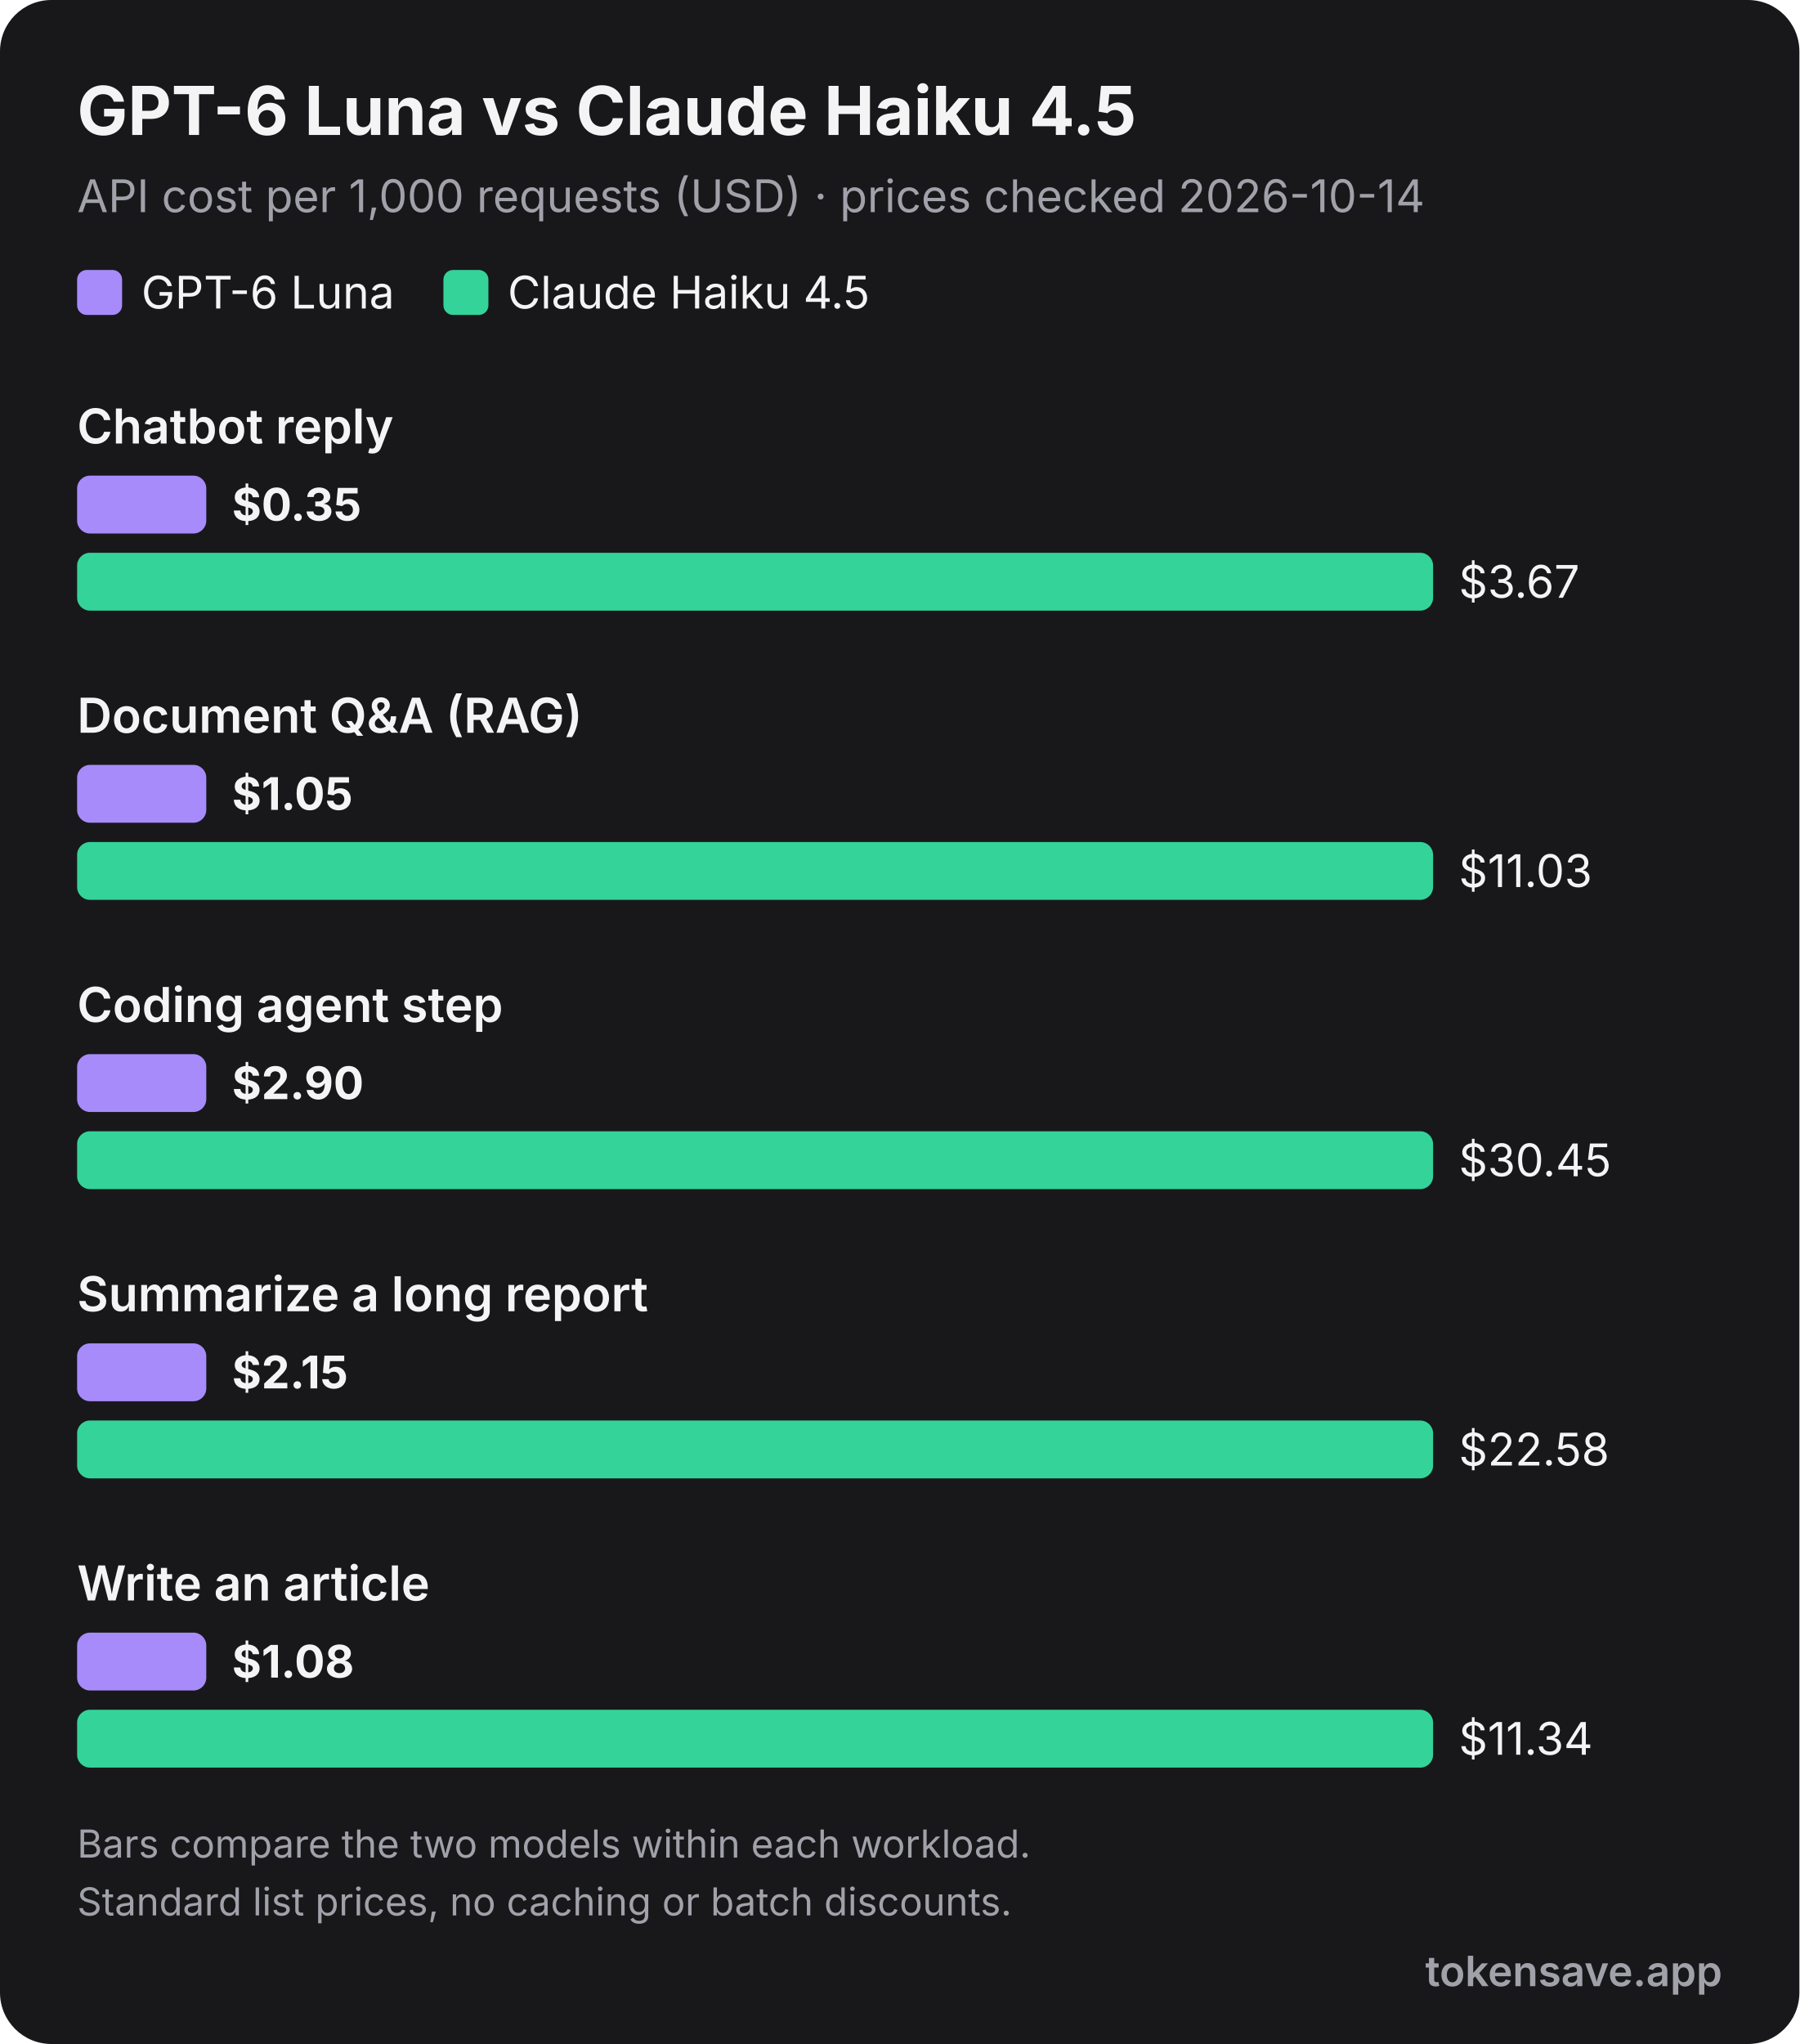
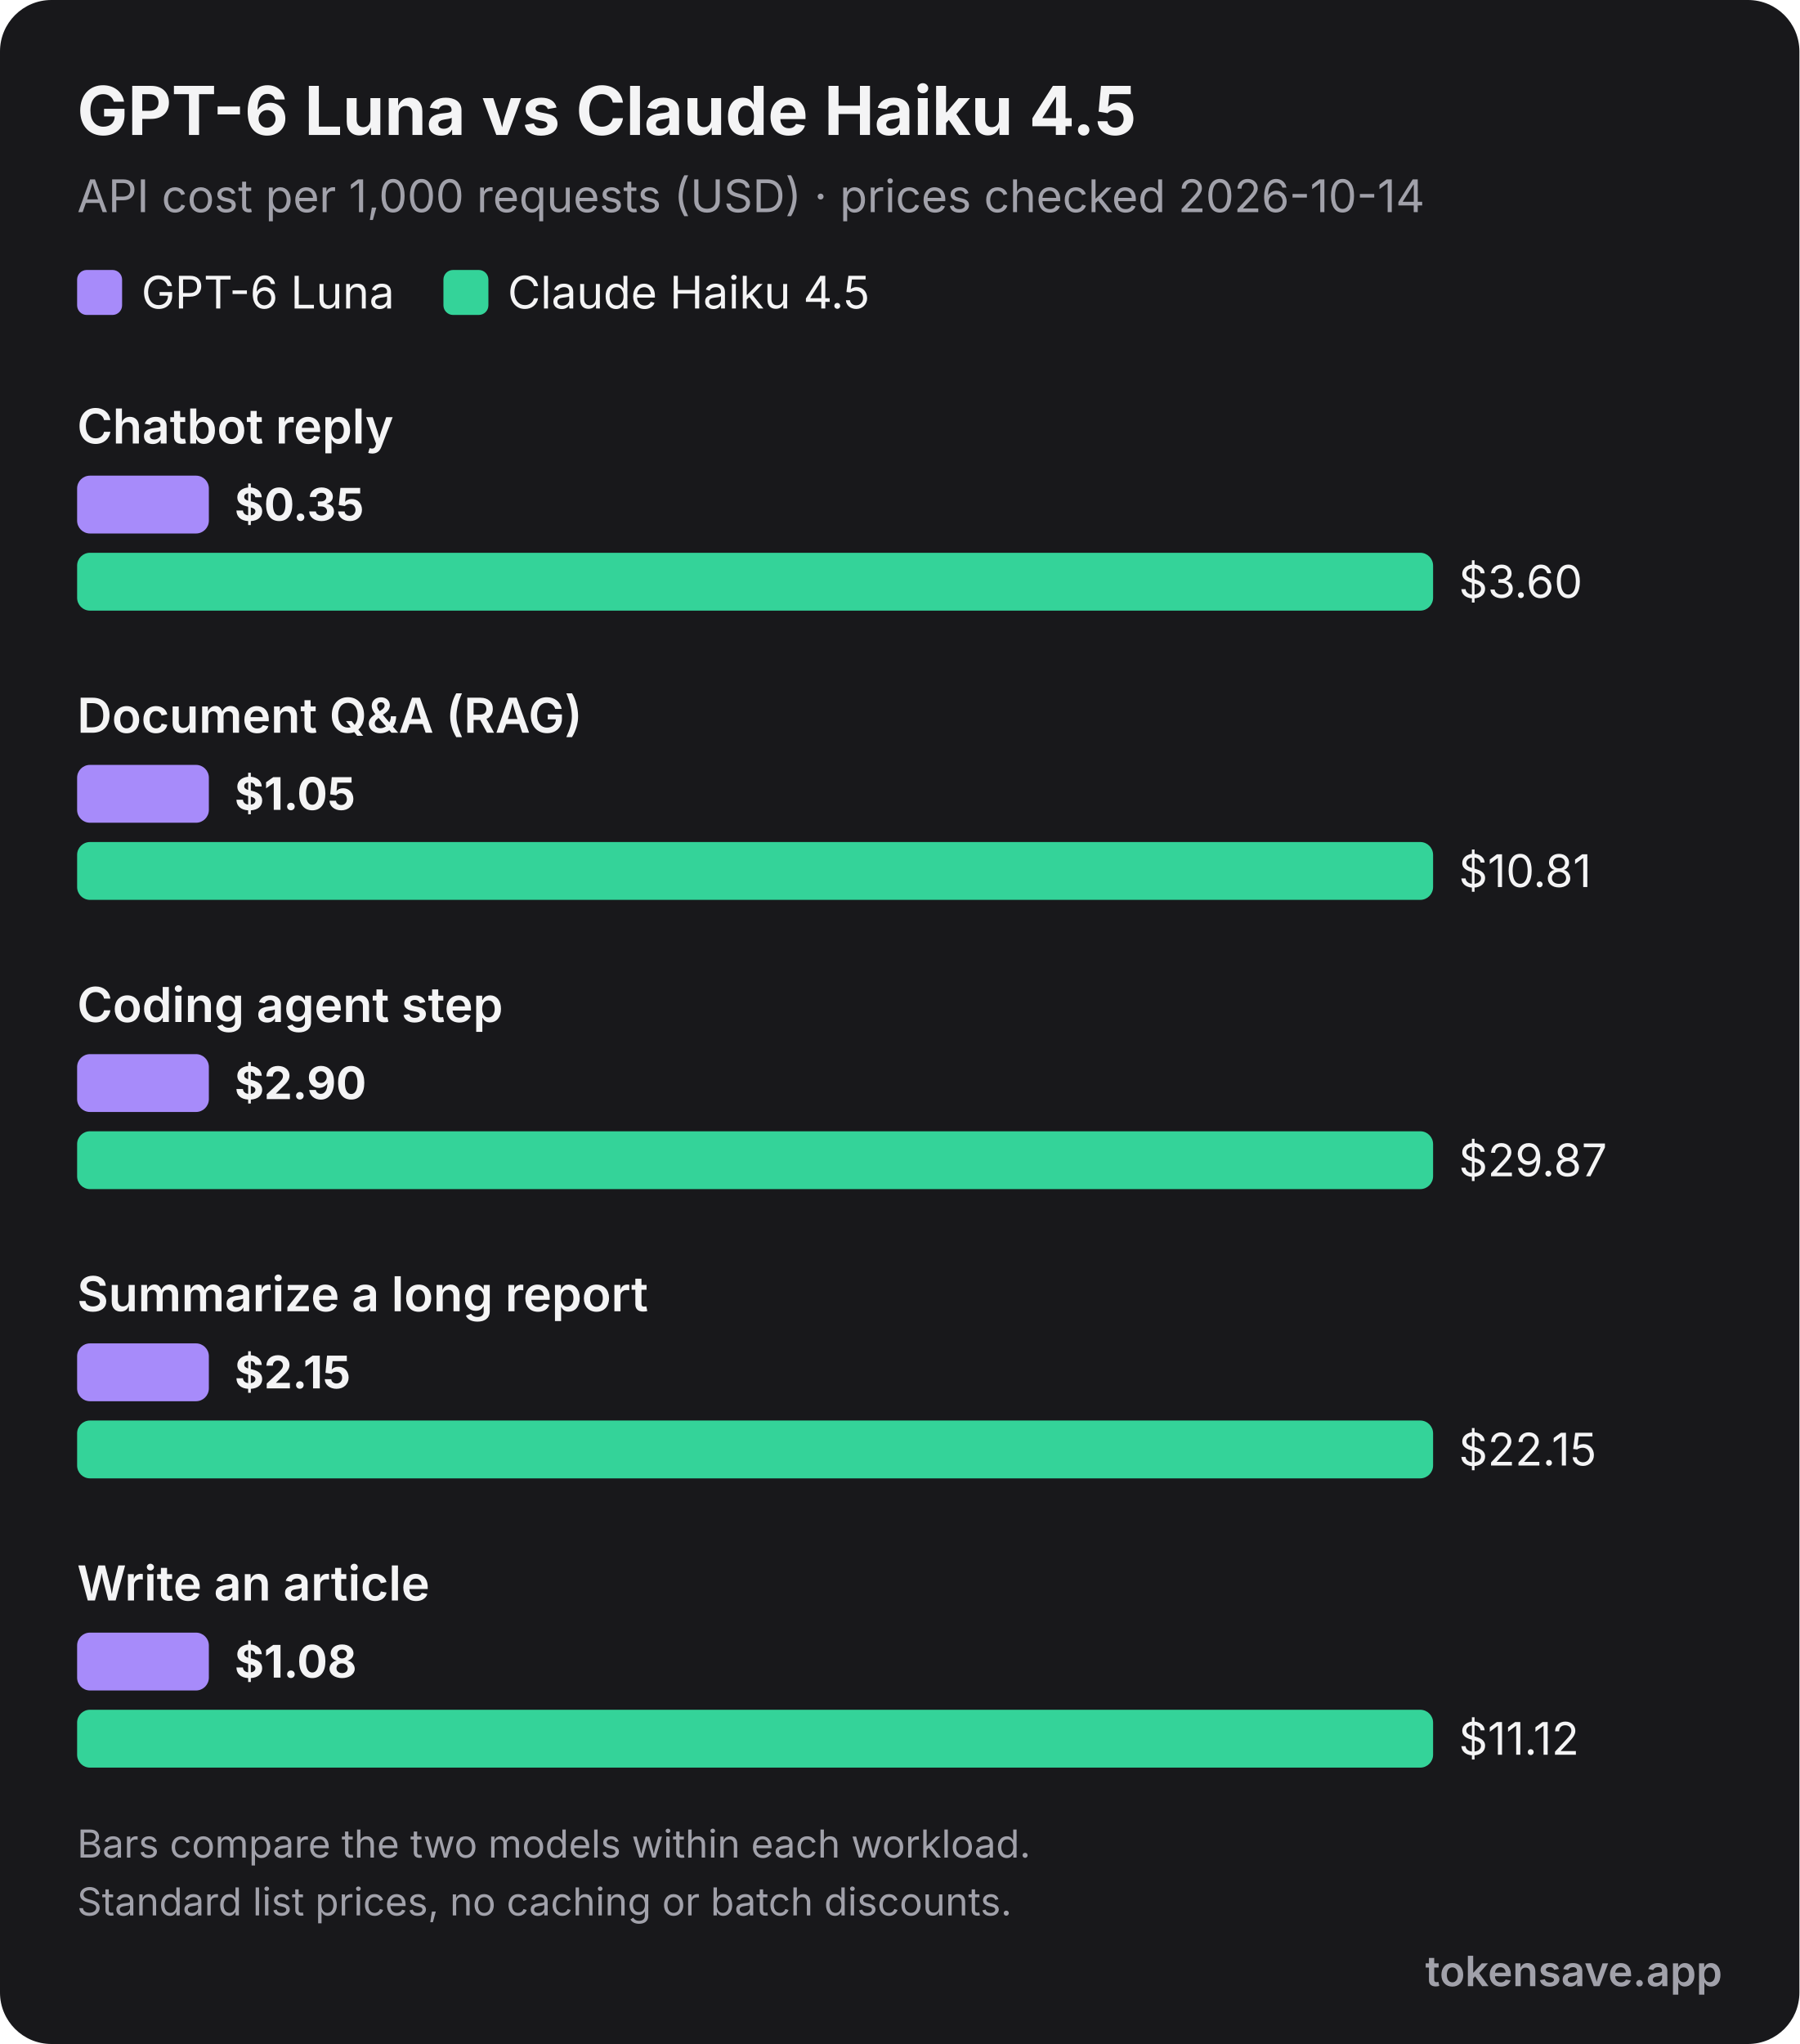
<svg xmlns="http://www.w3.org/2000/svg" viewBox="0 0 560 636" width="560" height="636" role="img" font-family="Inter, 'Segoe UI', Helvetica, Arial, sans-serif">
  <rect width="560" height="636" rx="16" fill="#18181b" />
  <text x="24" y="42" font-size="21" font-weight="700" fill="#f4f4f5">GPT-6 Luna vs Claude Haiku 4.5</text>
  <text x="24" y="66" font-size="14" fill="#a1a1aa">API cost per 1,000 requests (USD) · prices checked 2026-10-14</text>
  <rect x="24" y="84" width="14" height="14" rx="3" fill="#a78bfa" />
  <text x="44" y="96" font-size="14" fill="#f4f4f5">GPT-6 Luna</text>
  <rect x="138" y="84" width="14" height="14" rx="3" fill="#34d399" />
  <text x="158" y="96" font-size="14" fill="#f4f4f5">Claude Haiku 4.5</text>
  <text x="24" y="138" font-size="15" font-weight="600" fill="#f4f4f5">Chatbot reply</text>
-   <rect x="24" y="148" width="40.2" height="18" rx="4" fill="#a78bfa" />
-   <text x="72.2" y="162" font-size="14" font-weight="700" fill="#f4f4f5">$0.35</text>
+   <rect x="24" y="148" width="41.0" height="18" rx="4" fill="#a78bfa" />
+   <text x="73.0" y="162" font-size="14" font-weight="700" fill="#f4f4f5">$0.35</text>
  <rect x="24" y="172" width="422.0" height="18" rx="4" fill="#34d399" />
-   <text x="454.0" y="186" font-size="14" font-weight="400" fill="#f4f4f5">$3.67</text>
+   <text x="454.0" y="186" font-size="14" font-weight="400" fill="#f4f4f5">$3.60</text>
  <text x="24" y="228" font-size="15" font-weight="600" fill="#f4f4f5">Document Q&amp;A (RAG)</text>
-   <rect x="24" y="238" width="40.2" height="18" rx="4" fill="#a78bfa" />
-   <text x="72.2" y="252" font-size="14" font-weight="700" fill="#f4f4f5">$1.05</text>
+   <rect x="24" y="238" width="41.0" height="18" rx="4" fill="#a78bfa" />
+   <text x="73.0" y="252" font-size="14" font-weight="700" fill="#f4f4f5">$1.05</text>
  <rect x="24" y="262" width="422.0" height="18" rx="4" fill="#34d399" />
-   <text x="454.0" y="276" font-size="14" font-weight="400" fill="#f4f4f5">$11.03</text>
+   <text x="454.0" y="276" font-size="14" font-weight="400" fill="#f4f4f5">$10.81</text>
  <text x="24" y="318" font-size="15" font-weight="600" fill="#f4f4f5">Coding agent step</text>
-   <rect x="24" y="328" width="40.2" height="18" rx="4" fill="#a78bfa" />
-   <text x="72.2" y="342" font-size="14" font-weight="700" fill="#f4f4f5">$2.90</text>
+   <rect x="24" y="328" width="41.0" height="18" rx="4" fill="#a78bfa" />
+   <text x="73.0" y="342" font-size="14" font-weight="700" fill="#f4f4f5">$2.90</text>
  <rect x="24" y="352" width="422.0" height="18" rx="4" fill="#34d399" />
-   <text x="454.0" y="366" font-size="14" font-weight="400" fill="#f4f4f5">$30.45</text>
+   <text x="454.0" y="366" font-size="14" font-weight="400" fill="#f4f4f5">$29.87</text>
  <text x="24" y="408" font-size="15" font-weight="600" fill="#f4f4f5">Summarize a long report</text>
-   <rect x="24" y="418" width="40.2" height="18" rx="4" fill="#a78bfa" />
-   <text x="72.2" y="432" font-size="14" font-weight="700" fill="#f4f4f5">$2.15</text>
+   <rect x="24" y="418" width="41.0" height="18" rx="4" fill="#a78bfa" />
+   <text x="73.0" y="432" font-size="14" font-weight="700" fill="#f4f4f5">$2.15</text>
  <rect x="24" y="442" width="422.0" height="18" rx="4" fill="#34d399" />
-   <text x="454.0" y="456" font-size="14" font-weight="400" fill="#f4f4f5">$22.58</text>
+   <text x="454.0" y="456" font-size="14" font-weight="400" fill="#f4f4f5">$22.15</text>
  <text x="24" y="498" font-size="15" font-weight="600" fill="#f4f4f5">Write an article</text>
-   <rect x="24" y="508" width="40.2" height="18" rx="4" fill="#a78bfa" />
-   <text x="72.2" y="522" font-size="14" font-weight="700" fill="#f4f4f5">$1.08</text>
+   <rect x="24" y="508" width="41.0" height="18" rx="4" fill="#a78bfa" />
+   <text x="73.0" y="522" font-size="14" font-weight="700" fill="#f4f4f5">$1.08</text>
  <rect x="24" y="532" width="422.0" height="18" rx="4" fill="#34d399" />
-   <text x="454.0" y="546" font-size="14" font-weight="400" fill="#f4f4f5">$11.34</text>
+   <text x="454.0" y="546" font-size="14" font-weight="400" fill="#f4f4f5">$11.12</text>
  <text x="24" y="578" font-size="12" fill="#a1a1aa">Bars compare the two models within each workload.</text>
  <text x="24" y="596" font-size="12" fill="#a1a1aa">Standard list prices, no caching or batch discounts.</text>
  <text x="536" y="618" text-anchor="end" font-size="13" font-weight="600" fill="#a1a1aa">tokensave.app</text>
</svg>
